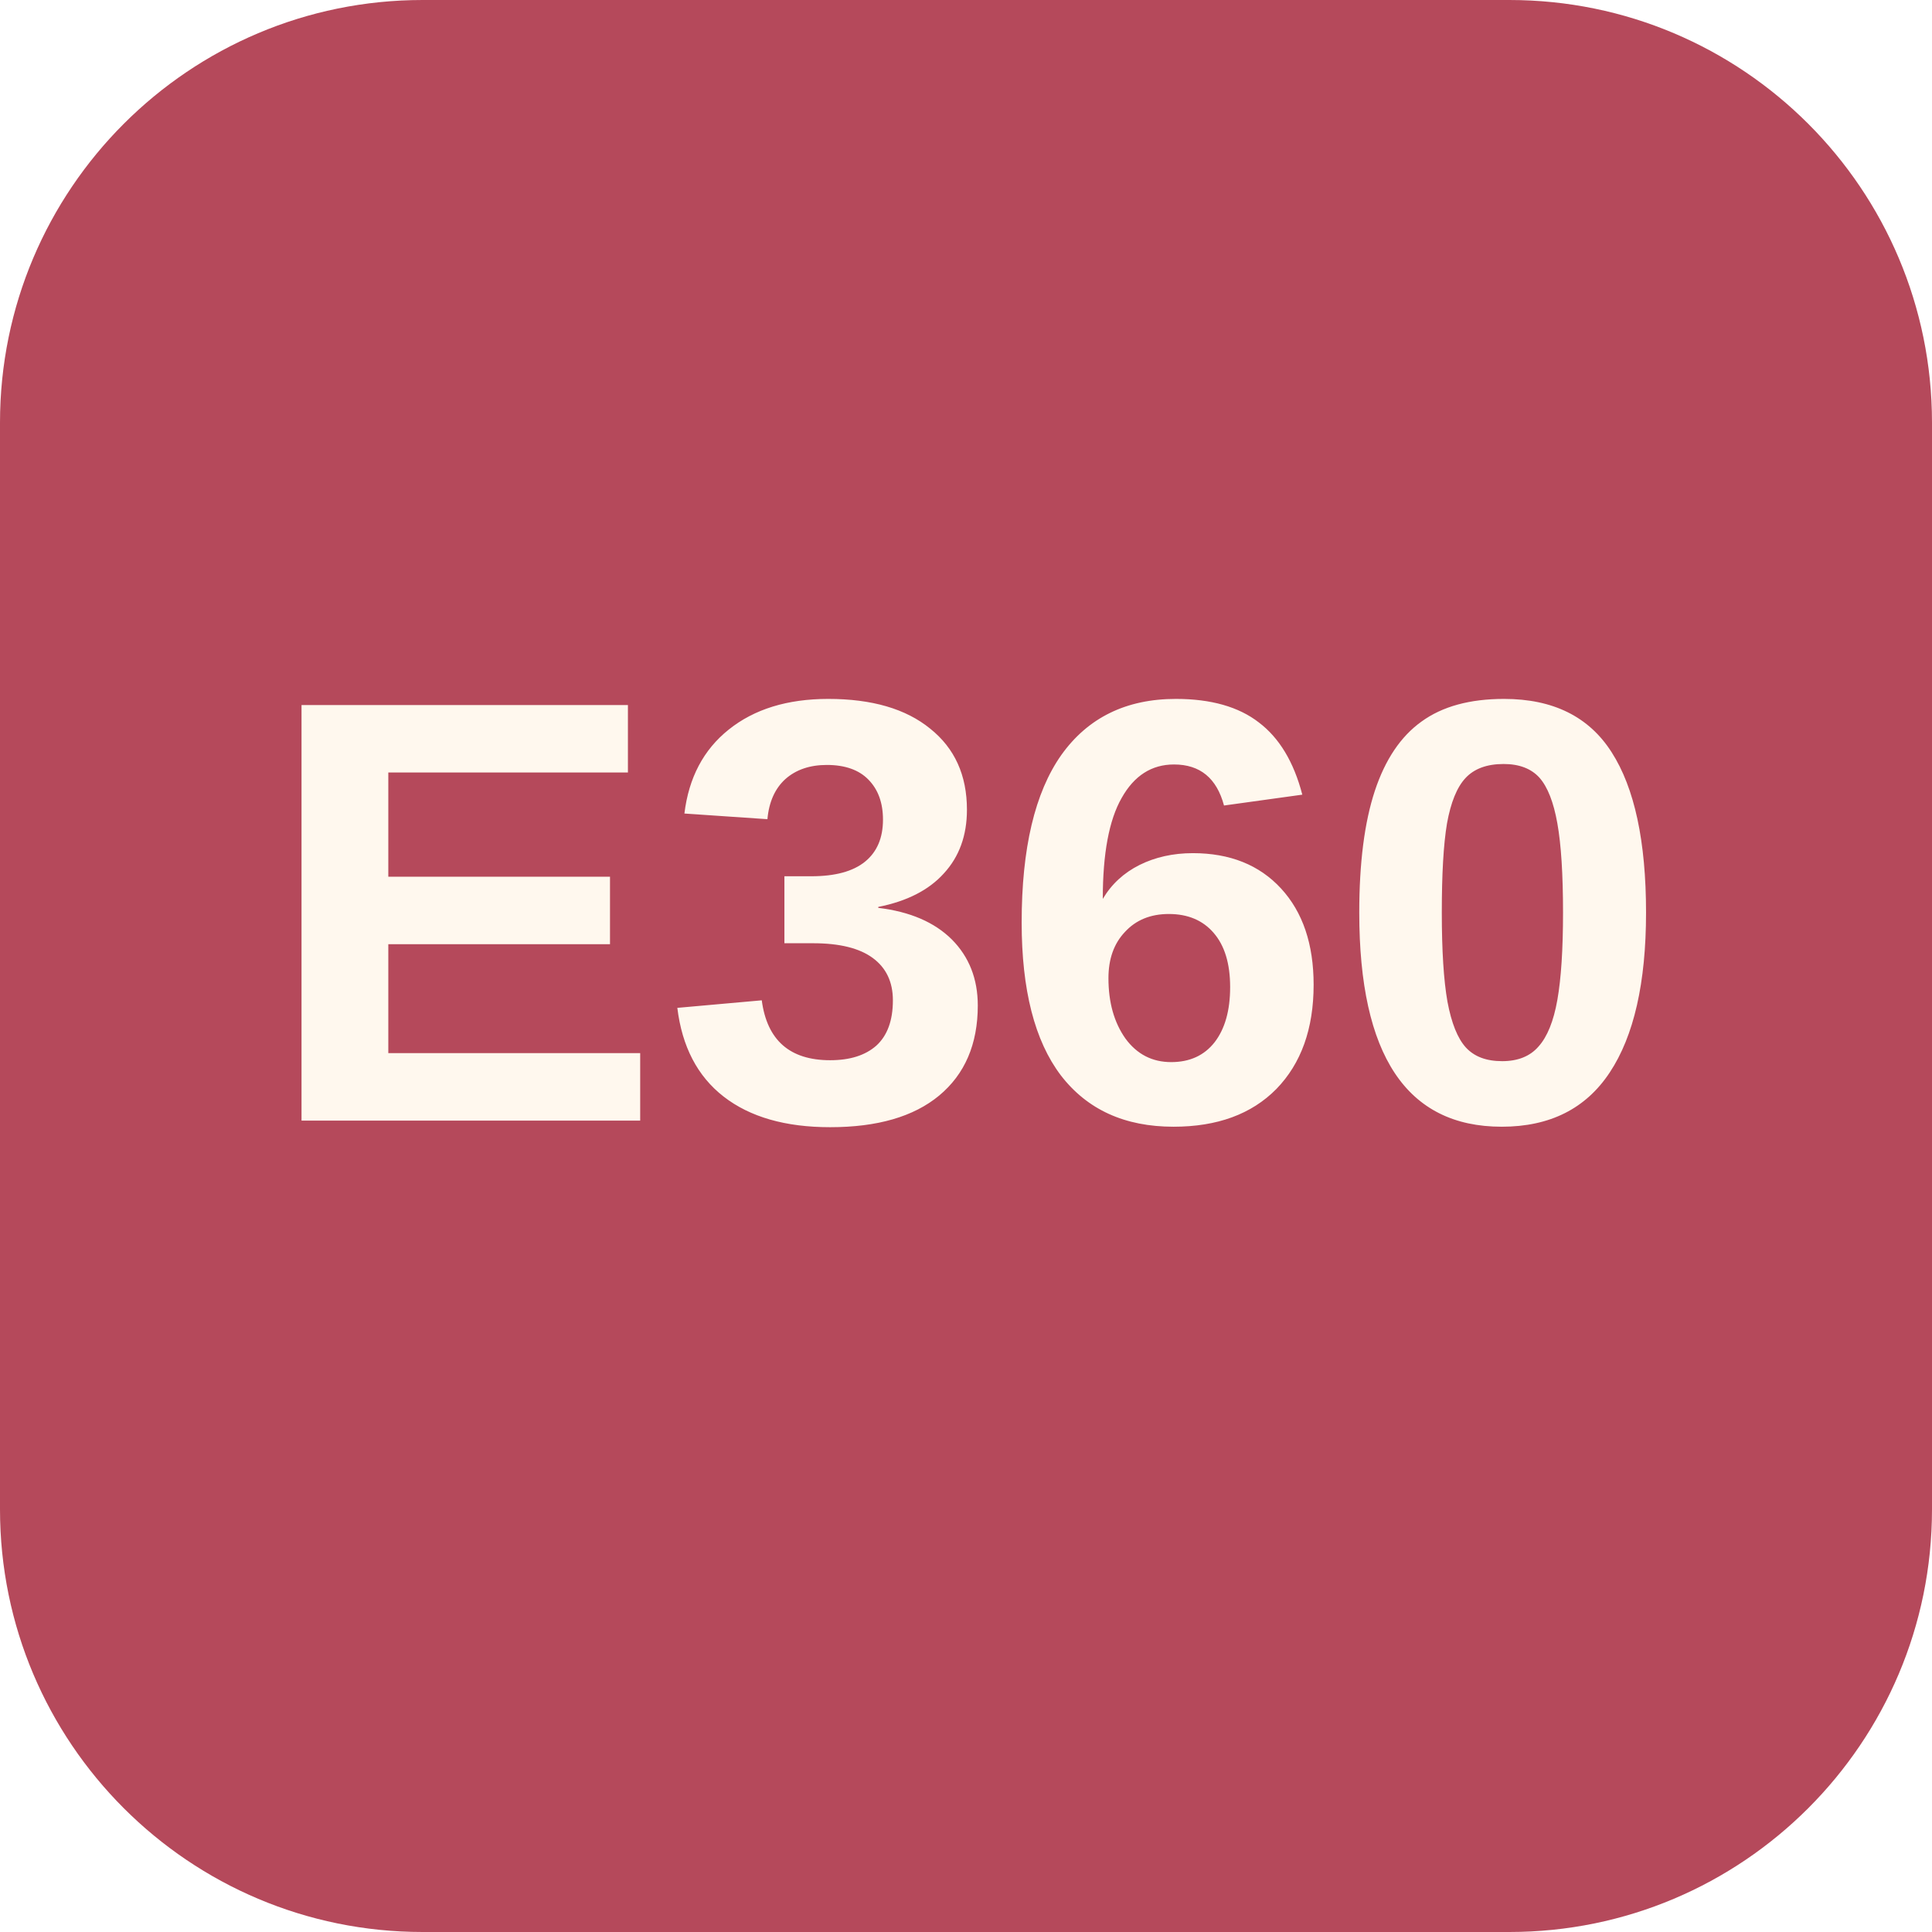
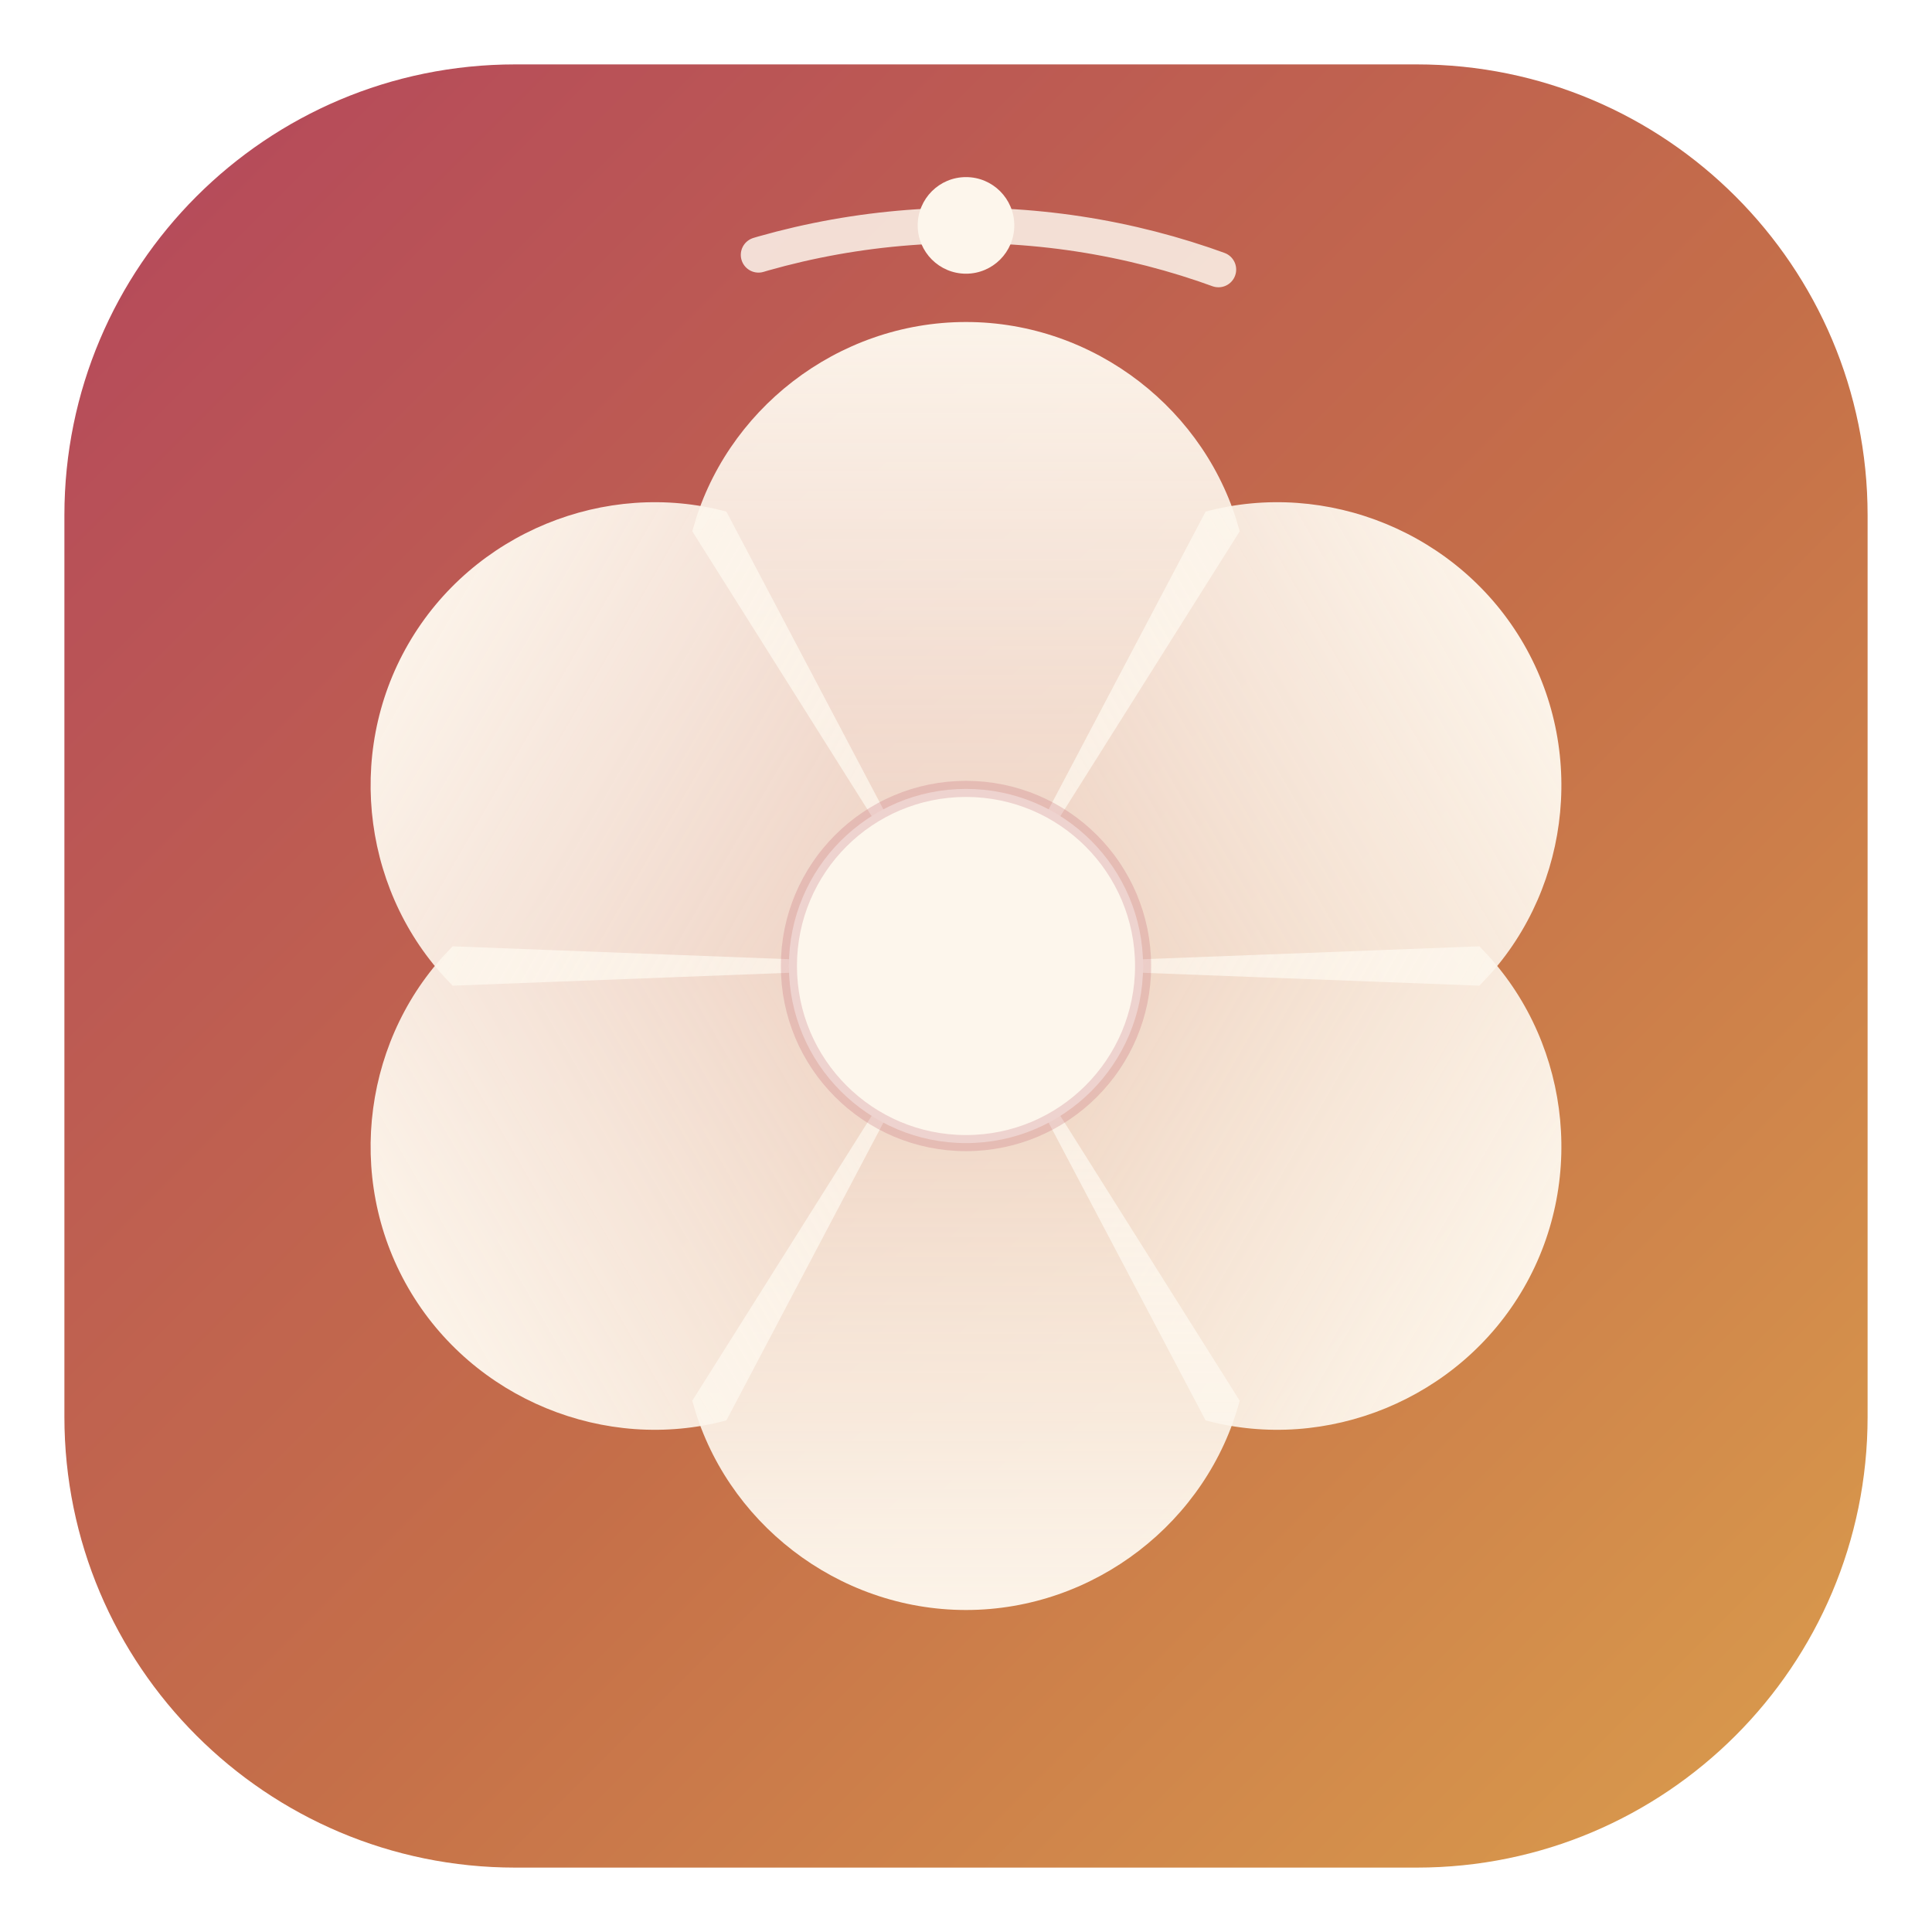
- <svg xmlns="http://www.w3.org/2000/svg" width="64" height="64" viewBox="0 0 64 64">
-   <rect width="64" height="64" rx="14" fill="#b5495b" />
-   <text x="50%" y="58%" text-anchor="middle" font-family="Arial,sans-serif" font-size="20" font-weight="800" fill="#fff8ee">E360</text>
+ <svg xmlns="http://www.w3.org/2000/svg" width="120" height="120" viewBox="0 0 120 120" role="img" aria-label="EE360 实验室标志">
+   <defs>
+     <linearGradient id="ee360-bg" x1="8" y1="8" x2="112" y2="112" gradientUnits="userSpaceOnUse">
+       <stop offset="0%" stop-color="#B5495B" />
+       <stop offset="55%" stop-color="#C56F49" />
+       <stop offset="100%" stop-color="#D99A4C" />
+     </linearGradient>
+     <linearGradient id="ee360-blade" x1="60" y1="20" x2="60" y2="60" gradientUnits="userSpaceOnUse">
+       <stop offset="0%" stop-color="#FDF6EC" stop-opacity="0.98" />
+       <stop offset="100%" stop-color="#FDF6EC" stop-opacity="0.72" />
+     </linearGradient>
+   </defs>
+   <rect x="4" y="4" width="112" height="112" rx="28" fill="url(#ee360-bg)" />
+   <circle cx="60" cy="60" r="46" fill="none" stroke="#FDF6EC" stroke-opacity="0.85" stroke-width="2.2" stroke-dasharray="16 260" stroke-linecap="round" transform="rotate(-90 60 60)" />
+   <g>
+     <path d="M60 20 C68 20 75 25.5 77 33 L60 60 L43 33 C45 25.5 52 20 60 20 Z" fill="url(#ee360-blade)" transform="rotate(0 60 60)" />
+     <path d="M60 20 C68 20 75 25.5 77 33 L60 60 L43 33 C45 25.5 52 20 60 20 Z" fill="url(#ee360-blade)" transform="rotate(60 60 60)" />
+     <path d="M60 20 C68 20 75 25.5 77 33 L60 60 L43 33 C45 25.5 52 20 60 20 Z" fill="url(#ee360-blade)" transform="rotate(120 60 60)" />
+     <path d="M60 20 C68 20 75 25.5 77 33 L60 60 L43 33 C45 25.5 52 20 60 20 Z" fill="url(#ee360-blade)" transform="rotate(180 60 60)" />
+     <path d="M60 20 C68 20 75 25.5 77 33 L60 60 L43 33 C45 25.5 52 20 60 20 Z" fill="url(#ee360-blade)" transform="rotate(240 60 60)" />
+     <path d="M60 20 C68 20 75 25.5 77 33 L60 60 L43 33 C45 25.5 52 20 60 20 Z" fill="url(#ee360-blade)" transform="rotate(300 60 60)" />
+   </g>
+   <circle cx="60" cy="60" r="11" fill="#FDF6EC" />
+   <circle cx="60" cy="60" r="11" fill="none" stroke="#B5495B" stroke-opacity="0.2" stroke-width="1" />
+   <circle cx="60" cy="14" r="3" fill="#FDF6EC" />
</svg>
